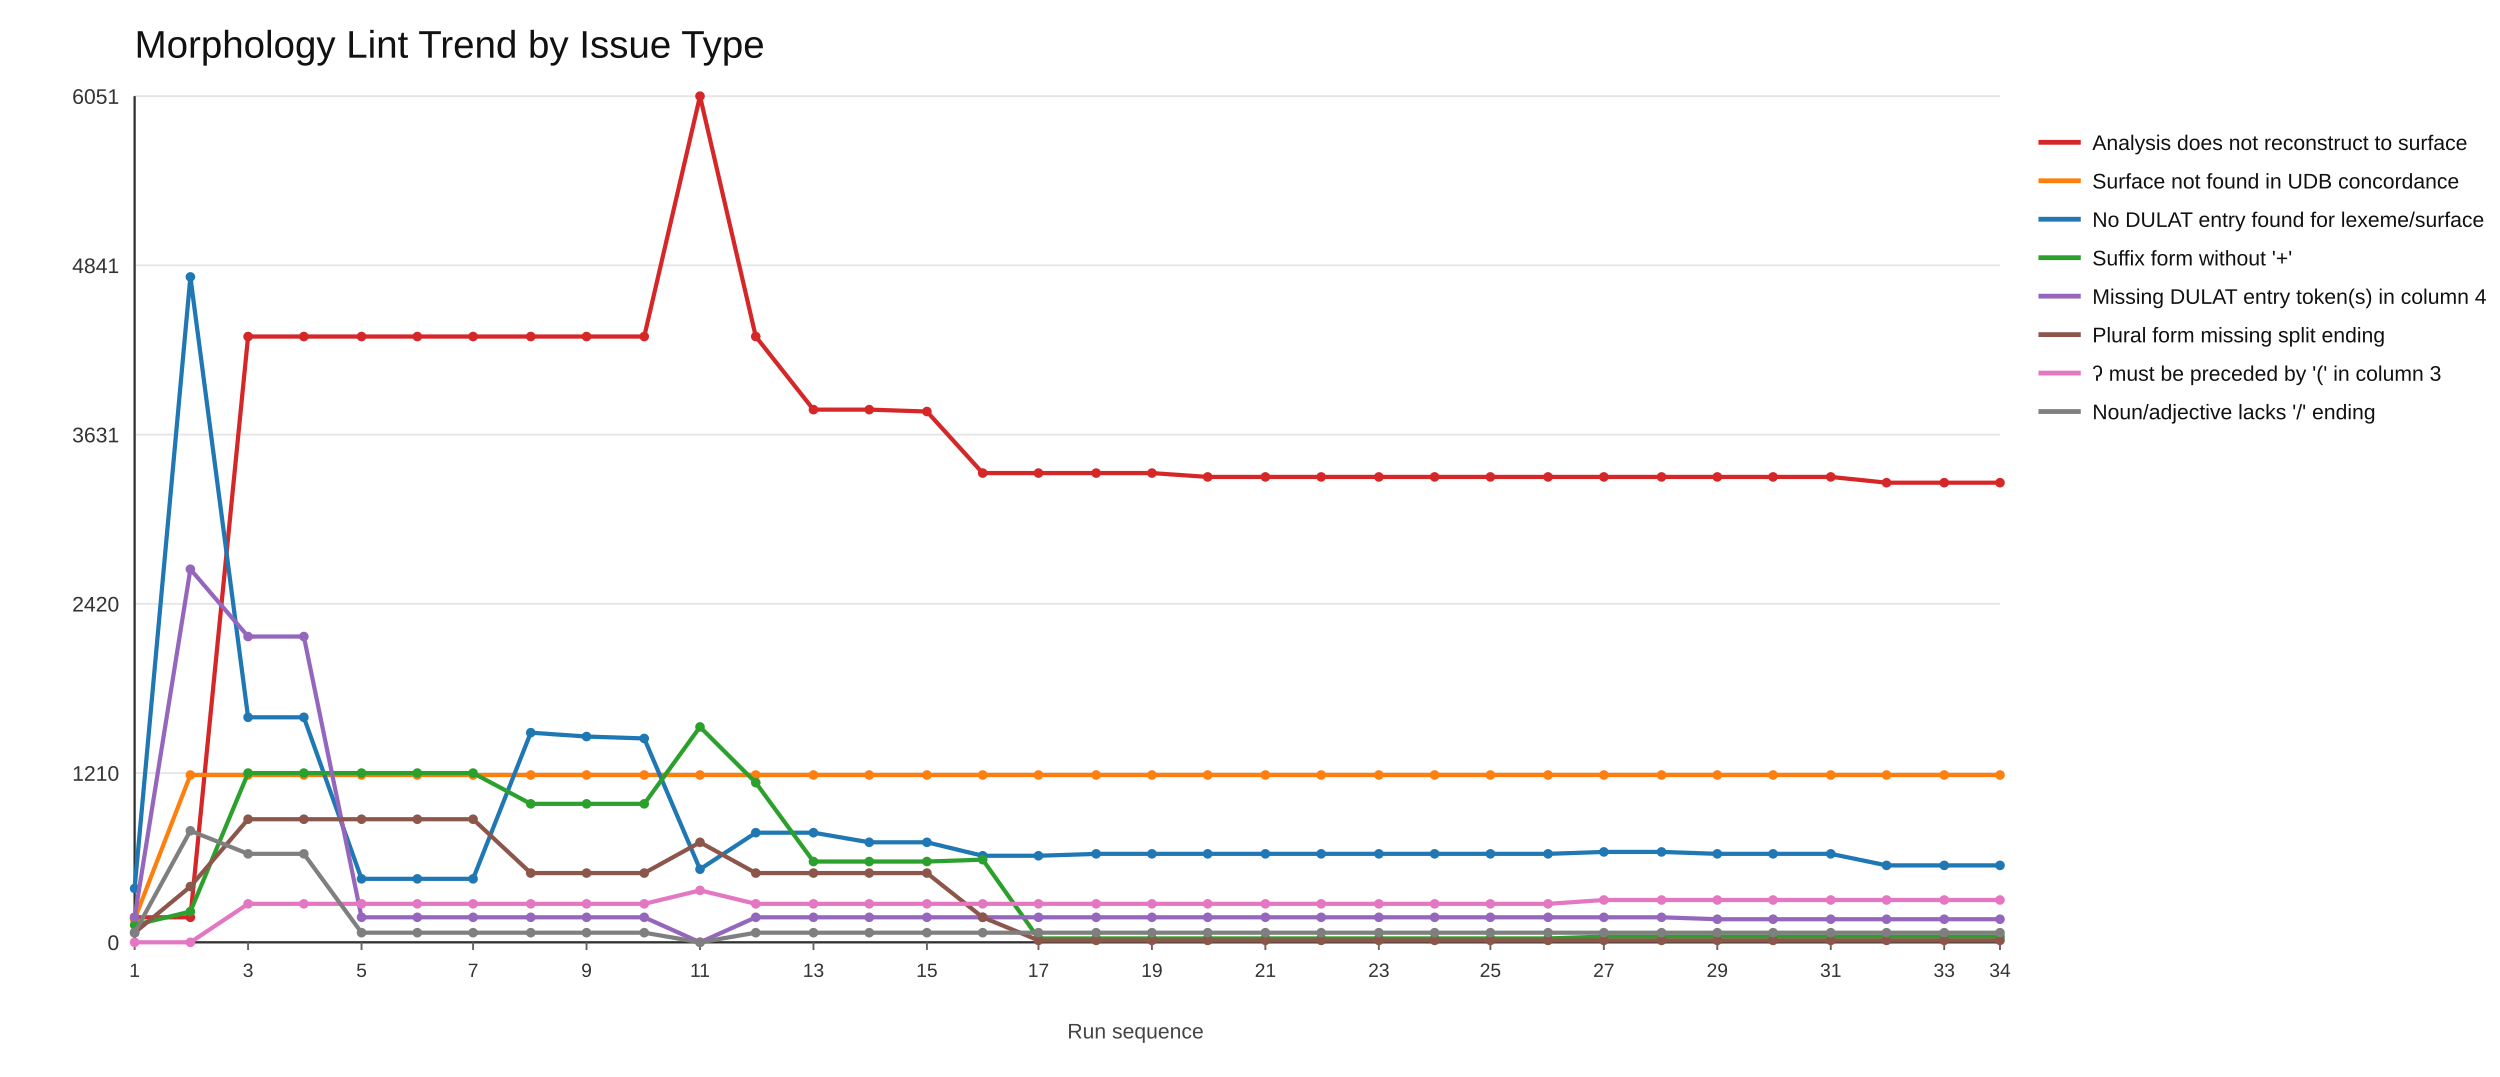
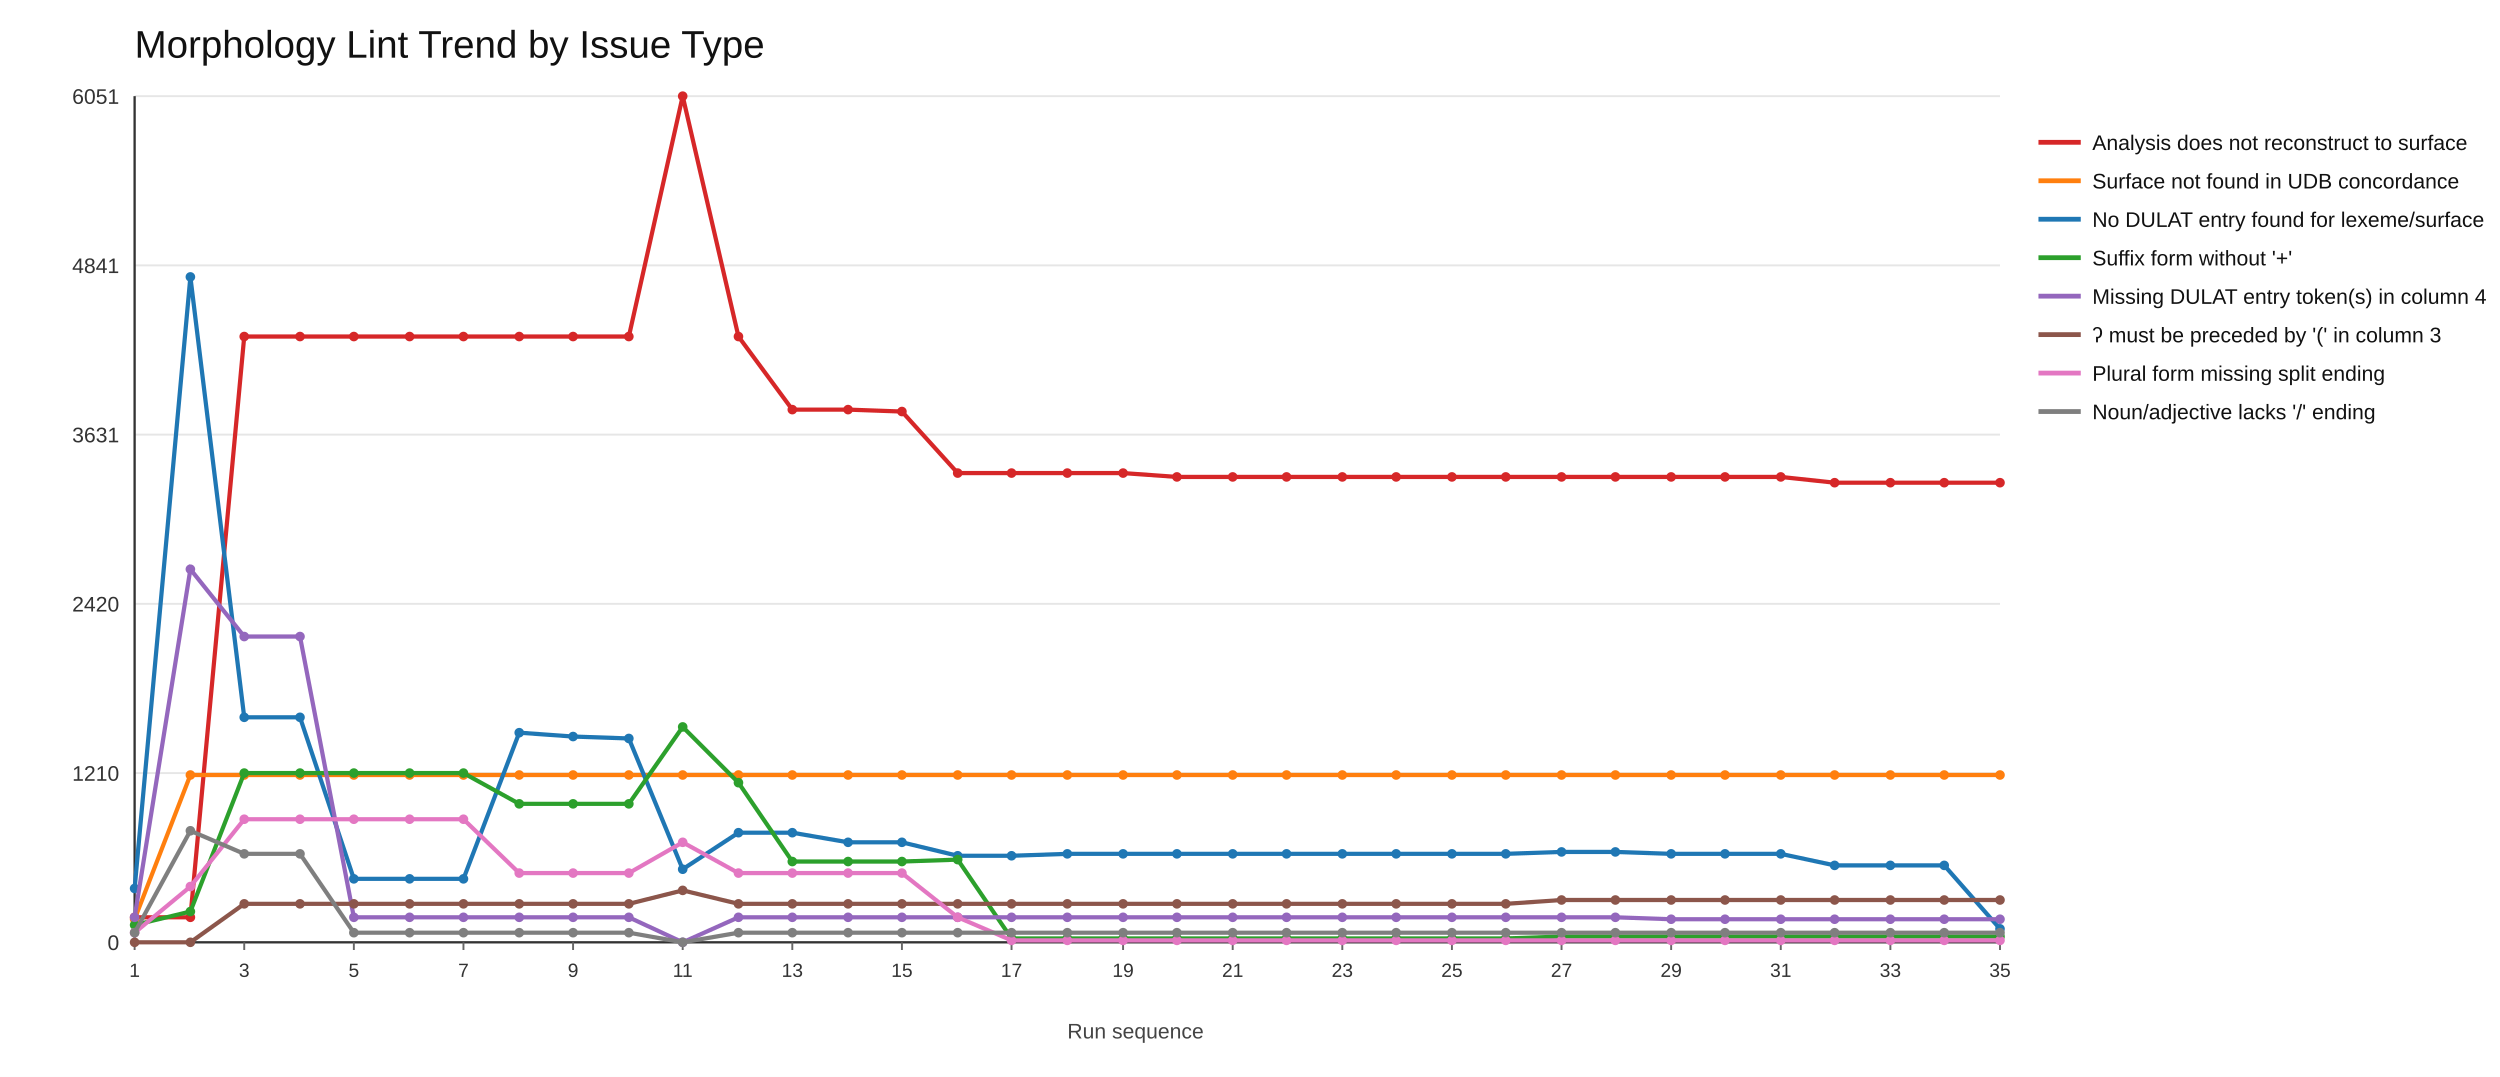
<svg xmlns="http://www.w3.org/2000/svg" width="1300" height="560">
  <rect x="0" y="0" width="1300" height="560" fill="#ffffff" />
  <text x="70" y="30" font-size="20" font-family="Arial" fill="#111">Morphology Lint Trend by Issue Type</text>
  <line x1="70" y1="490" x2="1040" y2="490" stroke="#e6e6e6" stroke-width="1" />
  <text x="62" y="494" font-size="11" font-family="Arial" fill="#333" text-anchor="end">0</text>
  <line x1="70" y1="402" x2="1040" y2="402" stroke="#e6e6e6" stroke-width="1" />
  <text x="62" y="406" font-size="11" font-family="Arial" fill="#333" text-anchor="end">1210</text>
  <line x1="70" y1="314" x2="1040" y2="314" stroke="#e6e6e6" stroke-width="1" />
  <text x="62" y="318" font-size="11" font-family="Arial" fill="#333" text-anchor="end">2420</text>
  <line x1="70" y1="226" x2="1040" y2="226" stroke="#e6e6e6" stroke-width="1" />
  <text x="62" y="230" font-size="11" font-family="Arial" fill="#333" text-anchor="end">3631</text>
  <line x1="70" y1="138" x2="1040" y2="138" stroke="#e6e6e6" stroke-width="1" />
  <text x="62" y="142" font-size="11" font-family="Arial" fill="#333" text-anchor="end">4841</text>
  <line x1="70" y1="50" x2="1040" y2="50" stroke="#e6e6e6" stroke-width="1" />
  <text x="62" y="54" font-size="11" font-family="Arial" fill="#333" text-anchor="end">6051</text>
  <line x1="70" y1="490" x2="1040" y2="490" stroke="#333" stroke-width="1.2" />
  <line x1="70" y1="50" x2="70" y2="490" stroke="#333" stroke-width="1.2" />
  <line x1="70" y1="490" x2="70" y2="494" stroke="#666" stroke-width="1" />
  <text x="70" y="508" font-size="10" font-family="Arial" fill="#333" text-anchor="middle">1</text>
-   <line x1="129" y1="490" x2="129" y2="494" stroke="#666" stroke-width="1" />
-   <text x="129" y="508" font-size="10" font-family="Arial" fill="#333" text-anchor="middle">3</text>
-   <line x1="188" y1="490" x2="188" y2="494" stroke="#666" stroke-width="1" />
-   <text x="188" y="508" font-size="10" font-family="Arial" fill="#333" text-anchor="middle">5</text>
-   <line x1="246" y1="490" x2="246" y2="494" stroke="#666" stroke-width="1" />
-   <text x="246" y="508" font-size="10" font-family="Arial" fill="#333" text-anchor="middle">7</text>
-   <line x1="305" y1="490" x2="305" y2="494" stroke="#666" stroke-width="1" />
-   <text x="305" y="508" font-size="10" font-family="Arial" fill="#333" text-anchor="middle">9</text>
-   <line x1="364" y1="490" x2="364" y2="494" stroke="#666" stroke-width="1" />
-   <text x="364" y="508" font-size="10" font-family="Arial" fill="#333" text-anchor="middle">11</text>
-   <line x1="423" y1="490" x2="423" y2="494" stroke="#666" stroke-width="1" />
-   <text x="423" y="508" font-size="10" font-family="Arial" fill="#333" text-anchor="middle">13</text>
-   <line x1="482" y1="490" x2="482" y2="494" stroke="#666" stroke-width="1" />
-   <text x="482" y="508" font-size="10" font-family="Arial" fill="#333" text-anchor="middle">15</text>
-   <line x1="540" y1="490" x2="540" y2="494" stroke="#666" stroke-width="1" />
-   <text x="540" y="508" font-size="10" font-family="Arial" fill="#333" text-anchor="middle">17</text>
-   <line x1="599" y1="490" x2="599" y2="494" stroke="#666" stroke-width="1" />
-   <text x="599" y="508" font-size="10" font-family="Arial" fill="#333" text-anchor="middle">19</text>
-   <line x1="658" y1="490" x2="658" y2="494" stroke="#666" stroke-width="1" />
-   <text x="658" y="508" font-size="10" font-family="Arial" fill="#333" text-anchor="middle">21</text>
-   <line x1="717" y1="490" x2="717" y2="494" stroke="#666" stroke-width="1" />
-   <text x="717" y="508" font-size="10" font-family="Arial" fill="#333" text-anchor="middle">23</text>
-   <line x1="775" y1="490" x2="775" y2="494" stroke="#666" stroke-width="1" />
-   <text x="775" y="508" font-size="10" font-family="Arial" fill="#333" text-anchor="middle">25</text>
-   <line x1="834" y1="490" x2="834" y2="494" stroke="#666" stroke-width="1" />
-   <text x="834" y="508" font-size="10" font-family="Arial" fill="#333" text-anchor="middle">27</text>
-   <line x1="893" y1="490" x2="893" y2="494" stroke="#666" stroke-width="1" />
-   <text x="893" y="508" font-size="10" font-family="Arial" fill="#333" text-anchor="middle">29</text>
-   <line x1="952" y1="490" x2="952" y2="494" stroke="#666" stroke-width="1" />
-   <text x="952" y="508" font-size="10" font-family="Arial" fill="#333" text-anchor="middle">31</text>
-   <line x1="1011" y1="490" x2="1011" y2="494" stroke="#666" stroke-width="1" />
-   <text x="1011" y="508" font-size="10" font-family="Arial" fill="#333" text-anchor="middle">33</text>
+   <line x1="127" y1="490" x2="127" y2="494" stroke="#666" stroke-width="1" />
+   <text x="127" y="508" font-size="10" font-family="Arial" fill="#333" text-anchor="middle">3</text>
+   <line x1="184" y1="490" x2="184" y2="494" stroke="#666" stroke-width="1" />
+   <text x="184" y="508" font-size="10" font-family="Arial" fill="#333" text-anchor="middle">5</text>
+   <line x1="241" y1="490" x2="241" y2="494" stroke="#666" stroke-width="1" />
+   <text x="241" y="508" font-size="10" font-family="Arial" fill="#333" text-anchor="middle">7</text>
+   <line x1="298" y1="490" x2="298" y2="494" stroke="#666" stroke-width="1" />
+   <text x="298" y="508" font-size="10" font-family="Arial" fill="#333" text-anchor="middle">9</text>
+   <line x1="355" y1="490" x2="355" y2="494" stroke="#666" stroke-width="1" />
+   <text x="355" y="508" font-size="10" font-family="Arial" fill="#333" text-anchor="middle">11</text>
+   <line x1="412" y1="490" x2="412" y2="494" stroke="#666" stroke-width="1" />
+   <text x="412" y="508" font-size="10" font-family="Arial" fill="#333" text-anchor="middle">13</text>
+   <line x1="469" y1="490" x2="469" y2="494" stroke="#666" stroke-width="1" />
+   <text x="469" y="508" font-size="10" font-family="Arial" fill="#333" text-anchor="middle">15</text>
+   <line x1="526" y1="490" x2="526" y2="494" stroke="#666" stroke-width="1" />
+   <text x="526" y="508" font-size="10" font-family="Arial" fill="#333" text-anchor="middle">17</text>
+   <line x1="584" y1="490" x2="584" y2="494" stroke="#666" stroke-width="1" />
+   <text x="584" y="508" font-size="10" font-family="Arial" fill="#333" text-anchor="middle">19</text>
+   <line x1="641" y1="490" x2="641" y2="494" stroke="#666" stroke-width="1" />
+   <text x="641" y="508" font-size="10" font-family="Arial" fill="#333" text-anchor="middle">21</text>
+   <line x1="698" y1="490" x2="698" y2="494" stroke="#666" stroke-width="1" />
+   <text x="698" y="508" font-size="10" font-family="Arial" fill="#333" text-anchor="middle">23</text>
+   <line x1="755" y1="490" x2="755" y2="494" stroke="#666" stroke-width="1" />
+   <text x="755" y="508" font-size="10" font-family="Arial" fill="#333" text-anchor="middle">25</text>
+   <line x1="812" y1="490" x2="812" y2="494" stroke="#666" stroke-width="1" />
+   <text x="812" y="508" font-size="10" font-family="Arial" fill="#333" text-anchor="middle">27</text>
+   <line x1="869" y1="490" x2="869" y2="494" stroke="#666" stroke-width="1" />
+   <text x="869" y="508" font-size="10" font-family="Arial" fill="#333" text-anchor="middle">29</text>
+   <line x1="926" y1="490" x2="926" y2="494" stroke="#666" stroke-width="1" />
+   <text x="926" y="508" font-size="10" font-family="Arial" fill="#333" text-anchor="middle">31</text>
+   <line x1="983" y1="490" x2="983" y2="494" stroke="#666" stroke-width="1" />
+   <text x="983" y="508" font-size="10" font-family="Arial" fill="#333" text-anchor="middle">33</text>
  <line x1="1040" y1="490" x2="1040" y2="494" stroke="#666" stroke-width="1" />
-   <text x="1040" y="508" font-size="10" font-family="Arial" fill="#333" text-anchor="middle">34</text>
-   <polyline fill="none" stroke="#d62728" stroke-width="2.2" points="70,477 99,477 129,175 158,175 188,175 217,175 246,175 276,175 305,175 335,175 364,50 393,175 423,213 452,213 482,214 511,246 540,246 570,246 599,246 628,248 658,248 687,248 717,248 746,248 775,248 805,248 834,248 864,248 893,248 922,248 952,248 981,251 1011,251 1040,251" />
+   <text x="1040" y="508" font-size="10" font-family="Arial" fill="#333" text-anchor="middle">35</text>
+   <polyline fill="none" stroke="#d62728" stroke-width="2.2" points="70,477 99,477 127,175 156,175 184,175 213,175 241,175 270,175 298,175 327,175 355,50 384,175 412,213 441,213 469,214 498,246 526,246 555,246 584,246 612,248 641,248 669,248 698,248 726,248 755,248 783,248 812,248 840,248 869,248 897,248 926,248 954,251 983,251 1011,251 1040,251" />
  <circle cx="70" cy="477" r="2.5" fill="#d62728" />
  <circle cx="99" cy="477" r="2.5" fill="#d62728" />
-   <circle cx="129" cy="175" r="2.5" fill="#d62728" />
-   <circle cx="158" cy="175" r="2.5" fill="#d62728" />
-   <circle cx="188" cy="175" r="2.5" fill="#d62728" />
-   <circle cx="217" cy="175" r="2.5" fill="#d62728" />
-   <circle cx="246" cy="175" r="2.5" fill="#d62728" />
-   <circle cx="276" cy="175" r="2.5" fill="#d62728" />
-   <circle cx="305" cy="175" r="2.5" fill="#d62728" />
-   <circle cx="335" cy="175" r="2.5" fill="#d62728" />
-   <circle cx="364" cy="50" r="2.5" fill="#d62728" />
-   <circle cx="393" cy="175" r="2.5" fill="#d62728" />
-   <circle cx="423" cy="213" r="2.5" fill="#d62728" />
-   <circle cx="452" cy="213" r="2.5" fill="#d62728" />
-   <circle cx="482" cy="214" r="2.5" fill="#d62728" />
-   <circle cx="511" cy="246" r="2.5" fill="#d62728" />
-   <circle cx="540" cy="246" r="2.5" fill="#d62728" />
-   <circle cx="570" cy="246" r="2.5" fill="#d62728" />
-   <circle cx="599" cy="246" r="2.5" fill="#d62728" />
-   <circle cx="628" cy="248" r="2.5" fill="#d62728" />
-   <circle cx="658" cy="248" r="2.5" fill="#d62728" />
-   <circle cx="687" cy="248" r="2.5" fill="#d62728" />
-   <circle cx="717" cy="248" r="2.5" fill="#d62728" />
-   <circle cx="746" cy="248" r="2.5" fill="#d62728" />
-   <circle cx="775" cy="248" r="2.5" fill="#d62728" />
-   <circle cx="805" cy="248" r="2.5" fill="#d62728" />
-   <circle cx="834" cy="248" r="2.5" fill="#d62728" />
-   <circle cx="864" cy="248" r="2.5" fill="#d62728" />
-   <circle cx="893" cy="248" r="2.5" fill="#d62728" />
-   <circle cx="922" cy="248" r="2.5" fill="#d62728" />
-   <circle cx="952" cy="248" r="2.5" fill="#d62728" />
-   <circle cx="981" cy="251" r="2.5" fill="#d62728" />
+   <circle cx="127" cy="175" r="2.5" fill="#d62728" />
+   <circle cx="156" cy="175" r="2.5" fill="#d62728" />
+   <circle cx="184" cy="175" r="2.5" fill="#d62728" />
+   <circle cx="213" cy="175" r="2.5" fill="#d62728" />
+   <circle cx="241" cy="175" r="2.5" fill="#d62728" />
+   <circle cx="270" cy="175" r="2.5" fill="#d62728" />
+   <circle cx="298" cy="175" r="2.5" fill="#d62728" />
+   <circle cx="327" cy="175" r="2.5" fill="#d62728" />
+   <circle cx="355" cy="50" r="2.5" fill="#d62728" />
+   <circle cx="384" cy="175" r="2.5" fill="#d62728" />
+   <circle cx="412" cy="213" r="2.5" fill="#d62728" />
+   <circle cx="441" cy="213" r="2.5" fill="#d62728" />
+   <circle cx="469" cy="214" r="2.5" fill="#d62728" />
+   <circle cx="498" cy="246" r="2.5" fill="#d62728" />
+   <circle cx="526" cy="246" r="2.5" fill="#d62728" />
+   <circle cx="555" cy="246" r="2.5" fill="#d62728" />
+   <circle cx="584" cy="246" r="2.5" fill="#d62728" />
+   <circle cx="612" cy="248" r="2.5" fill="#d62728" />
+   <circle cx="641" cy="248" r="2.5" fill="#d62728" />
+   <circle cx="669" cy="248" r="2.5" fill="#d62728" />
+   <circle cx="698" cy="248" r="2.5" fill="#d62728" />
+   <circle cx="726" cy="248" r="2.5" fill="#d62728" />
+   <circle cx="755" cy="248" r="2.5" fill="#d62728" />
+   <circle cx="783" cy="248" r="2.5" fill="#d62728" />
+   <circle cx="812" cy="248" r="2.5" fill="#d62728" />
+   <circle cx="840" cy="248" r="2.5" fill="#d62728" />
+   <circle cx="869" cy="248" r="2.5" fill="#d62728" />
+   <circle cx="897" cy="248" r="2.5" fill="#d62728" />
+   <circle cx="926" cy="248" r="2.5" fill="#d62728" />
+   <circle cx="954" cy="251" r="2.5" fill="#d62728" />
+   <circle cx="983" cy="251" r="2.5" fill="#d62728" />
  <circle cx="1011" cy="251" r="2.5" fill="#d62728" />
  <circle cx="1040" cy="251" r="2.5" fill="#d62728" />
  <line x1="1060" y1="74" x2="1082" y2="74" stroke="#d62728" stroke-width="2.5" />
  <text x="1088" y="78" font-size="11" font-family="Arial" fill="#111">Analysis does not reconstruct to surface</text>
-   <polyline fill="none" stroke="#ff7f0e" stroke-width="2.2" points="70,478 99,403 129,403 158,403 188,403 217,403 246,403 276,403 305,403 335,403 364,403 393,403 423,403 452,403 482,403 511,403 540,403 570,403 599,403 628,403 658,403 687,403 717,403 746,403 775,403 805,403 834,403 864,403 893,403 922,403 952,403 981,403 1011,403 1040,403" />
+   <polyline fill="none" stroke="#ff7f0e" stroke-width="2.2" points="70,478 99,403 127,403 156,403 184,403 213,403 241,403 270,403 298,403 327,403 355,403 384,403 412,403 441,403 469,403 498,403 526,403 555,403 584,403 612,403 641,403 669,403 698,403 726,403 755,403 783,403 812,403 840,403 869,403 897,403 926,403 954,403 983,403 1011,403 1040,403" />
  <circle cx="70" cy="478" r="2.5" fill="#ff7f0e" />
  <circle cx="99" cy="403" r="2.5" fill="#ff7f0e" />
-   <circle cx="129" cy="403" r="2.5" fill="#ff7f0e" />
-   <circle cx="158" cy="403" r="2.5" fill="#ff7f0e" />
-   <circle cx="188" cy="403" r="2.5" fill="#ff7f0e" />
-   <circle cx="217" cy="403" r="2.5" fill="#ff7f0e" />
-   <circle cx="246" cy="403" r="2.5" fill="#ff7f0e" />
-   <circle cx="276" cy="403" r="2.5" fill="#ff7f0e" />
-   <circle cx="305" cy="403" r="2.5" fill="#ff7f0e" />
-   <circle cx="335" cy="403" r="2.5" fill="#ff7f0e" />
-   <circle cx="364" cy="403" r="2.5" fill="#ff7f0e" />
-   <circle cx="393" cy="403" r="2.5" fill="#ff7f0e" />
-   <circle cx="423" cy="403" r="2.5" fill="#ff7f0e" />
-   <circle cx="452" cy="403" r="2.5" fill="#ff7f0e" />
-   <circle cx="482" cy="403" r="2.5" fill="#ff7f0e" />
-   <circle cx="511" cy="403" r="2.5" fill="#ff7f0e" />
-   <circle cx="540" cy="403" r="2.5" fill="#ff7f0e" />
-   <circle cx="570" cy="403" r="2.5" fill="#ff7f0e" />
-   <circle cx="599" cy="403" r="2.5" fill="#ff7f0e" />
-   <circle cx="628" cy="403" r="2.5" fill="#ff7f0e" />
-   <circle cx="658" cy="403" r="2.5" fill="#ff7f0e" />
-   <circle cx="687" cy="403" r="2.5" fill="#ff7f0e" />
-   <circle cx="717" cy="403" r="2.5" fill="#ff7f0e" />
-   <circle cx="746" cy="403" r="2.5" fill="#ff7f0e" />
-   <circle cx="775" cy="403" r="2.5" fill="#ff7f0e" />
-   <circle cx="805" cy="403" r="2.5" fill="#ff7f0e" />
-   <circle cx="834" cy="403" r="2.5" fill="#ff7f0e" />
-   <circle cx="864" cy="403" r="2.5" fill="#ff7f0e" />
-   <circle cx="893" cy="403" r="2.5" fill="#ff7f0e" />
-   <circle cx="922" cy="403" r="2.5" fill="#ff7f0e" />
-   <circle cx="952" cy="403" r="2.5" fill="#ff7f0e" />
-   <circle cx="981" cy="403" r="2.5" fill="#ff7f0e" />
+   <circle cx="127" cy="403" r="2.5" fill="#ff7f0e" />
+   <circle cx="156" cy="403" r="2.5" fill="#ff7f0e" />
+   <circle cx="184" cy="403" r="2.5" fill="#ff7f0e" />
+   <circle cx="213" cy="403" r="2.5" fill="#ff7f0e" />
+   <circle cx="241" cy="403" r="2.5" fill="#ff7f0e" />
+   <circle cx="270" cy="403" r="2.5" fill="#ff7f0e" />
+   <circle cx="298" cy="403" r="2.5" fill="#ff7f0e" />
+   <circle cx="327" cy="403" r="2.5" fill="#ff7f0e" />
+   <circle cx="355" cy="403" r="2.5" fill="#ff7f0e" />
+   <circle cx="384" cy="403" r="2.5" fill="#ff7f0e" />
+   <circle cx="412" cy="403" r="2.5" fill="#ff7f0e" />
+   <circle cx="441" cy="403" r="2.5" fill="#ff7f0e" />
+   <circle cx="469" cy="403" r="2.5" fill="#ff7f0e" />
+   <circle cx="498" cy="403" r="2.5" fill="#ff7f0e" />
+   <circle cx="526" cy="403" r="2.5" fill="#ff7f0e" />
+   <circle cx="555" cy="403" r="2.5" fill="#ff7f0e" />
+   <circle cx="584" cy="403" r="2.5" fill="#ff7f0e" />
+   <circle cx="612" cy="403" r="2.5" fill="#ff7f0e" />
+   <circle cx="641" cy="403" r="2.5" fill="#ff7f0e" />
+   <circle cx="669" cy="403" r="2.5" fill="#ff7f0e" />
+   <circle cx="698" cy="403" r="2.5" fill="#ff7f0e" />
+   <circle cx="726" cy="403" r="2.5" fill="#ff7f0e" />
+   <circle cx="755" cy="403" r="2.5" fill="#ff7f0e" />
+   <circle cx="783" cy="403" r="2.5" fill="#ff7f0e" />
+   <circle cx="812" cy="403" r="2.5" fill="#ff7f0e" />
+   <circle cx="840" cy="403" r="2.5" fill="#ff7f0e" />
+   <circle cx="869" cy="403" r="2.5" fill="#ff7f0e" />
+   <circle cx="897" cy="403" r="2.5" fill="#ff7f0e" />
+   <circle cx="926" cy="403" r="2.5" fill="#ff7f0e" />
+   <circle cx="954" cy="403" r="2.5" fill="#ff7f0e" />
+   <circle cx="983" cy="403" r="2.5" fill="#ff7f0e" />
  <circle cx="1011" cy="403" r="2.5" fill="#ff7f0e" />
  <circle cx="1040" cy="403" r="2.5" fill="#ff7f0e" />
  <line x1="1060" y1="94" x2="1082" y2="94" stroke="#ff7f0e" stroke-width="2.5" />
  <text x="1088" y="98" font-size="11" font-family="Arial" fill="#111">Surface not found in UDB concordance</text>
-   <polyline fill="none" stroke="#1f77b4" stroke-width="2.2" points="70,462 99,144 129,373 158,373 188,457 217,457 246,457 276,381 305,383 335,384 364,452 393,433 423,433 452,438 482,438 511,445 540,445 570,444 599,444 628,444 658,444 687,444 717,444 746,444 775,444 805,444 834,443 864,443 893,444 922,444 952,444 981,450 1011,450 1040,450" />
+   <polyline fill="none" stroke="#1f77b4" stroke-width="2.2" points="70,462 99,144 127,373 156,373 184,457 213,457 241,457 270,381 298,383 327,384 355,452 384,433 412,433 441,438 469,438 498,445 526,445 555,444 584,444 612,444 641,444 669,444 698,444 726,444 755,444 783,444 812,443 840,443 869,444 897,444 926,444 954,450 983,450 1011,450 1040,483" />
  <circle cx="70" cy="462" r="2.5" fill="#1f77b4" />
  <circle cx="99" cy="144" r="2.5" fill="#1f77b4" />
-   <circle cx="129" cy="373" r="2.5" fill="#1f77b4" />
-   <circle cx="158" cy="373" r="2.5" fill="#1f77b4" />
-   <circle cx="188" cy="457" r="2.5" fill="#1f77b4" />
-   <circle cx="217" cy="457" r="2.5" fill="#1f77b4" />
-   <circle cx="246" cy="457" r="2.5" fill="#1f77b4" />
-   <circle cx="276" cy="381" r="2.5" fill="#1f77b4" />
-   <circle cx="305" cy="383" r="2.5" fill="#1f77b4" />
-   <circle cx="335" cy="384" r="2.5" fill="#1f77b4" />
-   <circle cx="364" cy="452" r="2.5" fill="#1f77b4" />
-   <circle cx="393" cy="433" r="2.5" fill="#1f77b4" />
-   <circle cx="423" cy="433" r="2.5" fill="#1f77b4" />
-   <circle cx="452" cy="438" r="2.5" fill="#1f77b4" />
-   <circle cx="482" cy="438" r="2.5" fill="#1f77b4" />
-   <circle cx="511" cy="445" r="2.5" fill="#1f77b4" />
-   <circle cx="540" cy="445" r="2.5" fill="#1f77b4" />
-   <circle cx="570" cy="444" r="2.5" fill="#1f77b4" />
-   <circle cx="599" cy="444" r="2.5" fill="#1f77b4" />
-   <circle cx="628" cy="444" r="2.5" fill="#1f77b4" />
-   <circle cx="658" cy="444" r="2.5" fill="#1f77b4" />
-   <circle cx="687" cy="444" r="2.5" fill="#1f77b4" />
-   <circle cx="717" cy="444" r="2.5" fill="#1f77b4" />
-   <circle cx="746" cy="444" r="2.5" fill="#1f77b4" />
-   <circle cx="775" cy="444" r="2.5" fill="#1f77b4" />
-   <circle cx="805" cy="444" r="2.5" fill="#1f77b4" />
-   <circle cx="834" cy="443" r="2.5" fill="#1f77b4" />
-   <circle cx="864" cy="443" r="2.5" fill="#1f77b4" />
-   <circle cx="893" cy="444" r="2.5" fill="#1f77b4" />
-   <circle cx="922" cy="444" r="2.5" fill="#1f77b4" />
-   <circle cx="952" cy="444" r="2.5" fill="#1f77b4" />
-   <circle cx="981" cy="450" r="2.5" fill="#1f77b4" />
+   <circle cx="127" cy="373" r="2.5" fill="#1f77b4" />
+   <circle cx="156" cy="373" r="2.5" fill="#1f77b4" />
+   <circle cx="184" cy="457" r="2.5" fill="#1f77b4" />
+   <circle cx="213" cy="457" r="2.5" fill="#1f77b4" />
+   <circle cx="241" cy="457" r="2.5" fill="#1f77b4" />
+   <circle cx="270" cy="381" r="2.5" fill="#1f77b4" />
+   <circle cx="298" cy="383" r="2.5" fill="#1f77b4" />
+   <circle cx="327" cy="384" r="2.5" fill="#1f77b4" />
+   <circle cx="355" cy="452" r="2.5" fill="#1f77b4" />
+   <circle cx="384" cy="433" r="2.5" fill="#1f77b4" />
+   <circle cx="412" cy="433" r="2.5" fill="#1f77b4" />
+   <circle cx="441" cy="438" r="2.5" fill="#1f77b4" />
+   <circle cx="469" cy="438" r="2.5" fill="#1f77b4" />
+   <circle cx="498" cy="445" r="2.5" fill="#1f77b4" />
+   <circle cx="526" cy="445" r="2.5" fill="#1f77b4" />
+   <circle cx="555" cy="444" r="2.5" fill="#1f77b4" />
+   <circle cx="584" cy="444" r="2.5" fill="#1f77b4" />
+   <circle cx="612" cy="444" r="2.5" fill="#1f77b4" />
+   <circle cx="641" cy="444" r="2.5" fill="#1f77b4" />
+   <circle cx="669" cy="444" r="2.5" fill="#1f77b4" />
+   <circle cx="698" cy="444" r="2.5" fill="#1f77b4" />
+   <circle cx="726" cy="444" r="2.5" fill="#1f77b4" />
+   <circle cx="755" cy="444" r="2.5" fill="#1f77b4" />
+   <circle cx="783" cy="444" r="2.5" fill="#1f77b4" />
+   <circle cx="812" cy="443" r="2.5" fill="#1f77b4" />
+   <circle cx="840" cy="443" r="2.5" fill="#1f77b4" />
+   <circle cx="869" cy="444" r="2.5" fill="#1f77b4" />
+   <circle cx="897" cy="444" r="2.5" fill="#1f77b4" />
+   <circle cx="926" cy="444" r="2.5" fill="#1f77b4" />
+   <circle cx="954" cy="450" r="2.5" fill="#1f77b4" />
+   <circle cx="983" cy="450" r="2.5" fill="#1f77b4" />
  <circle cx="1011" cy="450" r="2.5" fill="#1f77b4" />
-   <circle cx="1040" cy="450" r="2.5" fill="#1f77b4" />
+   <circle cx="1040" cy="483" r="2.5" fill="#1f77b4" />
  <line x1="1060" y1="114" x2="1082" y2="114" stroke="#1f77b4" stroke-width="2.5" />
  <text x="1088" y="118" font-size="11" font-family="Arial" fill="#111">No DULAT entry found for lexeme/surface</text>
-   <polyline fill="none" stroke="#2ca02c" stroke-width="2.2" points="70,481 99,474 129,402 158,402 188,402 217,402 246,402 276,418 305,418 335,418 364,378 393,407 423,448 452,448 482,448 511,447 540,488 570,488 599,488 628,488 658,488 687,488 717,488 746,488 775,488 805,488 834,487 864,487 893,487 922,487 952,487 981,487 1011,487 1040,487" />
+   <polyline fill="none" stroke="#2ca02c" stroke-width="2.2" points="70,481 99,474 127,402 156,402 184,402 213,402 241,402 270,418 298,418 327,418 355,378 384,407 412,448 441,448 469,448 498,447 526,488 555,488 584,488 612,488 641,488 669,488 698,488 726,488 755,488 783,488 812,487 840,487 869,487 897,487 926,487 954,487 983,487 1011,487 1040,487" />
  <circle cx="70" cy="481" r="2.5" fill="#2ca02c" />
  <circle cx="99" cy="474" r="2.5" fill="#2ca02c" />
-   <circle cx="129" cy="402" r="2.5" fill="#2ca02c" />
-   <circle cx="158" cy="402" r="2.5" fill="#2ca02c" />
-   <circle cx="188" cy="402" r="2.5" fill="#2ca02c" />
-   <circle cx="217" cy="402" r="2.5" fill="#2ca02c" />
-   <circle cx="246" cy="402" r="2.5" fill="#2ca02c" />
-   <circle cx="276" cy="418" r="2.5" fill="#2ca02c" />
-   <circle cx="305" cy="418" r="2.5" fill="#2ca02c" />
-   <circle cx="335" cy="418" r="2.5" fill="#2ca02c" />
-   <circle cx="364" cy="378" r="2.5" fill="#2ca02c" />
-   <circle cx="393" cy="407" r="2.5" fill="#2ca02c" />
-   <circle cx="423" cy="448" r="2.5" fill="#2ca02c" />
-   <circle cx="452" cy="448" r="2.5" fill="#2ca02c" />
-   <circle cx="482" cy="448" r="2.5" fill="#2ca02c" />
-   <circle cx="511" cy="447" r="2.5" fill="#2ca02c" />
-   <circle cx="540" cy="488" r="2.5" fill="#2ca02c" />
-   <circle cx="570" cy="488" r="2.5" fill="#2ca02c" />
-   <circle cx="599" cy="488" r="2.5" fill="#2ca02c" />
-   <circle cx="628" cy="488" r="2.5" fill="#2ca02c" />
-   <circle cx="658" cy="488" r="2.5" fill="#2ca02c" />
-   <circle cx="687" cy="488" r="2.5" fill="#2ca02c" />
-   <circle cx="717" cy="488" r="2.5" fill="#2ca02c" />
-   <circle cx="746" cy="488" r="2.5" fill="#2ca02c" />
-   <circle cx="775" cy="488" r="2.5" fill="#2ca02c" />
-   <circle cx="805" cy="488" r="2.5" fill="#2ca02c" />
-   <circle cx="834" cy="487" r="2.5" fill="#2ca02c" />
-   <circle cx="864" cy="487" r="2.5" fill="#2ca02c" />
-   <circle cx="893" cy="487" r="2.5" fill="#2ca02c" />
-   <circle cx="922" cy="487" r="2.5" fill="#2ca02c" />
-   <circle cx="952" cy="487" r="2.5" fill="#2ca02c" />
-   <circle cx="981" cy="487" r="2.5" fill="#2ca02c" />
+   <circle cx="127" cy="402" r="2.5" fill="#2ca02c" />
+   <circle cx="156" cy="402" r="2.5" fill="#2ca02c" />
+   <circle cx="184" cy="402" r="2.5" fill="#2ca02c" />
+   <circle cx="213" cy="402" r="2.5" fill="#2ca02c" />
+   <circle cx="241" cy="402" r="2.5" fill="#2ca02c" />
+   <circle cx="270" cy="418" r="2.5" fill="#2ca02c" />
+   <circle cx="298" cy="418" r="2.5" fill="#2ca02c" />
+   <circle cx="327" cy="418" r="2.5" fill="#2ca02c" />
+   <circle cx="355" cy="378" r="2.5" fill="#2ca02c" />
+   <circle cx="384" cy="407" r="2.5" fill="#2ca02c" />
+   <circle cx="412" cy="448" r="2.5" fill="#2ca02c" />
+   <circle cx="441" cy="448" r="2.5" fill="#2ca02c" />
+   <circle cx="469" cy="448" r="2.5" fill="#2ca02c" />
+   <circle cx="498" cy="447" r="2.5" fill="#2ca02c" />
+   <circle cx="526" cy="488" r="2.5" fill="#2ca02c" />
+   <circle cx="555" cy="488" r="2.5" fill="#2ca02c" />
+   <circle cx="584" cy="488" r="2.5" fill="#2ca02c" />
+   <circle cx="612" cy="488" r="2.5" fill="#2ca02c" />
+   <circle cx="641" cy="488" r="2.5" fill="#2ca02c" />
+   <circle cx="669" cy="488" r="2.5" fill="#2ca02c" />
+   <circle cx="698" cy="488" r="2.5" fill="#2ca02c" />
+   <circle cx="726" cy="488" r="2.5" fill="#2ca02c" />
+   <circle cx="755" cy="488" r="2.5" fill="#2ca02c" />
+   <circle cx="783" cy="488" r="2.5" fill="#2ca02c" />
+   <circle cx="812" cy="487" r="2.5" fill="#2ca02c" />
+   <circle cx="840" cy="487" r="2.5" fill="#2ca02c" />
+   <circle cx="869" cy="487" r="2.5" fill="#2ca02c" />
+   <circle cx="897" cy="487" r="2.5" fill="#2ca02c" />
+   <circle cx="926" cy="487" r="2.5" fill="#2ca02c" />
+   <circle cx="954" cy="487" r="2.5" fill="#2ca02c" />
+   <circle cx="983" cy="487" r="2.5" fill="#2ca02c" />
  <circle cx="1011" cy="487" r="2.5" fill="#2ca02c" />
  <circle cx="1040" cy="487" r="2.5" fill="#2ca02c" />
  <line x1="1060" y1="134" x2="1082" y2="134" stroke="#2ca02c" stroke-width="2.5" />
  <text x="1088" y="138" font-size="11" font-family="Arial" fill="#111">Suffix form without '+'</text>
-   <polyline fill="none" stroke="#9467bd" stroke-width="2.2" points="70,477 99,296 129,331 158,331 188,477 217,477 246,477 276,477 305,477 335,477 364,490 393,477 423,477 452,477 482,477 511,477 540,477 570,477 599,477 628,477 658,477 687,477 717,477 746,477 775,477 805,477 834,477 864,477 893,478 922,478 952,478 981,478 1011,478 1040,478" />
+   <polyline fill="none" stroke="#9467bd" stroke-width="2.2" points="70,477 99,296 127,331 156,331 184,477 213,477 241,477 270,477 298,477 327,477 355,490 384,477 412,477 441,477 469,477 498,477 526,477 555,477 584,477 612,477 641,477 669,477 698,477 726,477 755,477 783,477 812,477 840,477 869,478 897,478 926,478 954,478 983,478 1011,478 1040,478" />
  <circle cx="70" cy="477" r="2.5" fill="#9467bd" />
  <circle cx="99" cy="296" r="2.5" fill="#9467bd" />
-   <circle cx="129" cy="331" r="2.5" fill="#9467bd" />
-   <circle cx="158" cy="331" r="2.5" fill="#9467bd" />
-   <circle cx="188" cy="477" r="2.5" fill="#9467bd" />
-   <circle cx="217" cy="477" r="2.5" fill="#9467bd" />
-   <circle cx="246" cy="477" r="2.5" fill="#9467bd" />
-   <circle cx="276" cy="477" r="2.5" fill="#9467bd" />
-   <circle cx="305" cy="477" r="2.5" fill="#9467bd" />
-   <circle cx="335" cy="477" r="2.5" fill="#9467bd" />
-   <circle cx="364" cy="490" r="2.5" fill="#9467bd" />
-   <circle cx="393" cy="477" r="2.5" fill="#9467bd" />
-   <circle cx="423" cy="477" r="2.5" fill="#9467bd" />
-   <circle cx="452" cy="477" r="2.5" fill="#9467bd" />
-   <circle cx="482" cy="477" r="2.5" fill="#9467bd" />
-   <circle cx="511" cy="477" r="2.5" fill="#9467bd" />
-   <circle cx="540" cy="477" r="2.5" fill="#9467bd" />
-   <circle cx="570" cy="477" r="2.5" fill="#9467bd" />
-   <circle cx="599" cy="477" r="2.5" fill="#9467bd" />
-   <circle cx="628" cy="477" r="2.5" fill="#9467bd" />
-   <circle cx="658" cy="477" r="2.5" fill="#9467bd" />
-   <circle cx="687" cy="477" r="2.5" fill="#9467bd" />
-   <circle cx="717" cy="477" r="2.5" fill="#9467bd" />
-   <circle cx="746" cy="477" r="2.5" fill="#9467bd" />
-   <circle cx="775" cy="477" r="2.5" fill="#9467bd" />
-   <circle cx="805" cy="477" r="2.5" fill="#9467bd" />
-   <circle cx="834" cy="477" r="2.5" fill="#9467bd" />
-   <circle cx="864" cy="477" r="2.5" fill="#9467bd" />
-   <circle cx="893" cy="478" r="2.5" fill="#9467bd" />
-   <circle cx="922" cy="478" r="2.5" fill="#9467bd" />
-   <circle cx="952" cy="478" r="2.5" fill="#9467bd" />
-   <circle cx="981" cy="478" r="2.5" fill="#9467bd" />
+   <circle cx="127" cy="331" r="2.5" fill="#9467bd" />
+   <circle cx="156" cy="331" r="2.5" fill="#9467bd" />
+   <circle cx="184" cy="477" r="2.5" fill="#9467bd" />
+   <circle cx="213" cy="477" r="2.5" fill="#9467bd" />
+   <circle cx="241" cy="477" r="2.5" fill="#9467bd" />
+   <circle cx="270" cy="477" r="2.5" fill="#9467bd" />
+   <circle cx="298" cy="477" r="2.5" fill="#9467bd" />
+   <circle cx="327" cy="477" r="2.5" fill="#9467bd" />
+   <circle cx="355" cy="490" r="2.5" fill="#9467bd" />
+   <circle cx="384" cy="477" r="2.5" fill="#9467bd" />
+   <circle cx="412" cy="477" r="2.5" fill="#9467bd" />
+   <circle cx="441" cy="477" r="2.5" fill="#9467bd" />
+   <circle cx="469" cy="477" r="2.5" fill="#9467bd" />
+   <circle cx="498" cy="477" r="2.5" fill="#9467bd" />
+   <circle cx="526" cy="477" r="2.5" fill="#9467bd" />
+   <circle cx="555" cy="477" r="2.5" fill="#9467bd" />
+   <circle cx="584" cy="477" r="2.5" fill="#9467bd" />
+   <circle cx="612" cy="477" r="2.5" fill="#9467bd" />
+   <circle cx="641" cy="477" r="2.5" fill="#9467bd" />
+   <circle cx="669" cy="477" r="2.5" fill="#9467bd" />
+   <circle cx="698" cy="477" r="2.5" fill="#9467bd" />
+   <circle cx="726" cy="477" r="2.5" fill="#9467bd" />
+   <circle cx="755" cy="477" r="2.5" fill="#9467bd" />
+   <circle cx="783" cy="477" r="2.5" fill="#9467bd" />
+   <circle cx="812" cy="477" r="2.5" fill="#9467bd" />
+   <circle cx="840" cy="477" r="2.5" fill="#9467bd" />
+   <circle cx="869" cy="478" r="2.5" fill="#9467bd" />
+   <circle cx="897" cy="478" r="2.5" fill="#9467bd" />
+   <circle cx="926" cy="478" r="2.5" fill="#9467bd" />
+   <circle cx="954" cy="478" r="2.5" fill="#9467bd" />
+   <circle cx="983" cy="478" r="2.5" fill="#9467bd" />
  <circle cx="1011" cy="478" r="2.5" fill="#9467bd" />
  <circle cx="1040" cy="478" r="2.5" fill="#9467bd" />
  <line x1="1060" y1="154" x2="1082" y2="154" stroke="#9467bd" stroke-width="2.5" />
  <text x="1088" y="158" font-size="11" font-family="Arial" fill="#111">Missing DULAT entry token(s) in column 4</text>
-   <polyline fill="none" stroke="#8c564b" stroke-width="2.2" points="70,485 99,461 129,426 158,426 188,426 217,426 246,426 276,454 305,454 335,454 364,438 393,454 423,454 452,454 482,454 511,477 540,489 570,489 599,489 628,489 658,489 687,489 717,489 746,489 775,489 805,489 834,489 864,489 893,489 922,489 952,489 981,489 1011,489 1040,489" />
-   <circle cx="70" cy="485" r="2.5" fill="#8c564b" />
-   <circle cx="99" cy="461" r="2.5" fill="#8c564b" />
-   <circle cx="129" cy="426" r="2.5" fill="#8c564b" />
-   <circle cx="158" cy="426" r="2.5" fill="#8c564b" />
-   <circle cx="188" cy="426" r="2.5" fill="#8c564b" />
-   <circle cx="217" cy="426" r="2.5" fill="#8c564b" />
-   <circle cx="246" cy="426" r="2.5" fill="#8c564b" />
-   <circle cx="276" cy="454" r="2.5" fill="#8c564b" />
-   <circle cx="305" cy="454" r="2.5" fill="#8c564b" />
-   <circle cx="335" cy="454" r="2.5" fill="#8c564b" />
-   <circle cx="364" cy="438" r="2.5" fill="#8c564b" />
-   <circle cx="393" cy="454" r="2.5" fill="#8c564b" />
-   <circle cx="423" cy="454" r="2.5" fill="#8c564b" />
-   <circle cx="452" cy="454" r="2.5" fill="#8c564b" />
-   <circle cx="482" cy="454" r="2.5" fill="#8c564b" />
-   <circle cx="511" cy="477" r="2.5" fill="#8c564b" />
-   <circle cx="540" cy="489" r="2.5" fill="#8c564b" />
-   <circle cx="570" cy="489" r="2.5" fill="#8c564b" />
-   <circle cx="599" cy="489" r="2.5" fill="#8c564b" />
-   <circle cx="628" cy="489" r="2.5" fill="#8c564b" />
-   <circle cx="658" cy="489" r="2.5" fill="#8c564b" />
-   <circle cx="687" cy="489" r="2.5" fill="#8c564b" />
-   <circle cx="717" cy="489" r="2.5" fill="#8c564b" />
-   <circle cx="746" cy="489" r="2.5" fill="#8c564b" />
-   <circle cx="775" cy="489" r="2.5" fill="#8c564b" />
-   <circle cx="805" cy="489" r="2.5" fill="#8c564b" />
-   <circle cx="834" cy="489" r="2.5" fill="#8c564b" />
-   <circle cx="864" cy="489" r="2.5" fill="#8c564b" />
-   <circle cx="893" cy="489" r="2.5" fill="#8c564b" />
-   <circle cx="922" cy="489" r="2.5" fill="#8c564b" />
-   <circle cx="952" cy="489" r="2.5" fill="#8c564b" />
-   <circle cx="981" cy="489" r="2.5" fill="#8c564b" />
-   <circle cx="1011" cy="489" r="2.5" fill="#8c564b" />
-   <circle cx="1040" cy="489" r="2.5" fill="#8c564b" />
+   <polyline fill="none" stroke="#8c564b" stroke-width="2.2" points="70,490 99,490 127,470 156,470 184,470 213,470 241,470 270,470 298,470 327,470 355,463 384,470 412,470 441,470 469,470 498,470 526,470 555,470 584,470 612,470 641,470 669,470 698,470 726,470 755,470 783,470 812,468 840,468 869,468 897,468 926,468 954,468 983,468 1011,468 1040,468" />
+   <circle cx="70" cy="490" r="2.5" fill="#8c564b" />
+   <circle cx="99" cy="490" r="2.5" fill="#8c564b" />
+   <circle cx="127" cy="470" r="2.5" fill="#8c564b" />
+   <circle cx="156" cy="470" r="2.5" fill="#8c564b" />
+   <circle cx="184" cy="470" r="2.5" fill="#8c564b" />
+   <circle cx="213" cy="470" r="2.5" fill="#8c564b" />
+   <circle cx="241" cy="470" r="2.5" fill="#8c564b" />
+   <circle cx="270" cy="470" r="2.5" fill="#8c564b" />
+   <circle cx="298" cy="470" r="2.5" fill="#8c564b" />
+   <circle cx="327" cy="470" r="2.5" fill="#8c564b" />
+   <circle cx="355" cy="463" r="2.5" fill="#8c564b" />
+   <circle cx="384" cy="470" r="2.5" fill="#8c564b" />
+   <circle cx="412" cy="470" r="2.5" fill="#8c564b" />
+   <circle cx="441" cy="470" r="2.5" fill="#8c564b" />
+   <circle cx="469" cy="470" r="2.5" fill="#8c564b" />
+   <circle cx="498" cy="470" r="2.5" fill="#8c564b" />
+   <circle cx="526" cy="470" r="2.5" fill="#8c564b" />
+   <circle cx="555" cy="470" r="2.5" fill="#8c564b" />
+   <circle cx="584" cy="470" r="2.5" fill="#8c564b" />
+   <circle cx="612" cy="470" r="2.5" fill="#8c564b" />
+   <circle cx="641" cy="470" r="2.5" fill="#8c564b" />
+   <circle cx="669" cy="470" r="2.5" fill="#8c564b" />
+   <circle cx="698" cy="470" r="2.5" fill="#8c564b" />
+   <circle cx="726" cy="470" r="2.5" fill="#8c564b" />
+   <circle cx="755" cy="470" r="2.5" fill="#8c564b" />
+   <circle cx="783" cy="470" r="2.5" fill="#8c564b" />
+   <circle cx="812" cy="468" r="2.5" fill="#8c564b" />
+   <circle cx="840" cy="468" r="2.5" fill="#8c564b" />
+   <circle cx="869" cy="468" r="2.5" fill="#8c564b" />
+   <circle cx="897" cy="468" r="2.5" fill="#8c564b" />
+   <circle cx="926" cy="468" r="2.5" fill="#8c564b" />
+   <circle cx="954" cy="468" r="2.5" fill="#8c564b" />
+   <circle cx="983" cy="468" r="2.5" fill="#8c564b" />
+   <circle cx="1011" cy="468" r="2.5" fill="#8c564b" />
+   <circle cx="1040" cy="468" r="2.5" fill="#8c564b" />
  <line x1="1060" y1="174" x2="1082" y2="174" stroke="#8c564b" stroke-width="2.5" />
-   <text x="1088" y="178" font-size="11" font-family="Arial" fill="#111">Plural form missing split ending</text>
-   <polyline fill="none" stroke="#e377c2" stroke-width="2.2" points="70,490 99,490 129,470 158,470 188,470 217,470 246,470 276,470 305,470 335,470 364,463 393,470 423,470 452,470 482,470 511,470 540,470 570,470 599,470 628,470 658,470 687,470 717,470 746,470 775,470 805,470 834,468 864,468 893,468 922,468 952,468 981,468 1011,468 1040,468" />
-   <circle cx="70" cy="490" r="2.5" fill="#e377c2" />
-   <circle cx="99" cy="490" r="2.5" fill="#e377c2" />
-   <circle cx="129" cy="470" r="2.5" fill="#e377c2" />
-   <circle cx="158" cy="470" r="2.5" fill="#e377c2" />
-   <circle cx="188" cy="470" r="2.5" fill="#e377c2" />
-   <circle cx="217" cy="470" r="2.5" fill="#e377c2" />
-   <circle cx="246" cy="470" r="2.5" fill="#e377c2" />
-   <circle cx="276" cy="470" r="2.5" fill="#e377c2" />
-   <circle cx="305" cy="470" r="2.5" fill="#e377c2" />
-   <circle cx="335" cy="470" r="2.5" fill="#e377c2" />
-   <circle cx="364" cy="463" r="2.5" fill="#e377c2" />
-   <circle cx="393" cy="470" r="2.5" fill="#e377c2" />
-   <circle cx="423" cy="470" r="2.5" fill="#e377c2" />
-   <circle cx="452" cy="470" r="2.5" fill="#e377c2" />
-   <circle cx="482" cy="470" r="2.5" fill="#e377c2" />
-   <circle cx="511" cy="470" r="2.5" fill="#e377c2" />
-   <circle cx="540" cy="470" r="2.5" fill="#e377c2" />
-   <circle cx="570" cy="470" r="2.5" fill="#e377c2" />
-   <circle cx="599" cy="470" r="2.5" fill="#e377c2" />
-   <circle cx="628" cy="470" r="2.5" fill="#e377c2" />
-   <circle cx="658" cy="470" r="2.5" fill="#e377c2" />
-   <circle cx="687" cy="470" r="2.5" fill="#e377c2" />
-   <circle cx="717" cy="470" r="2.5" fill="#e377c2" />
-   <circle cx="746" cy="470" r="2.5" fill="#e377c2" />
-   <circle cx="775" cy="470" r="2.5" fill="#e377c2" />
-   <circle cx="805" cy="470" r="2.5" fill="#e377c2" />
-   <circle cx="834" cy="468" r="2.5" fill="#e377c2" />
-   <circle cx="864" cy="468" r="2.5" fill="#e377c2" />
-   <circle cx="893" cy="468" r="2.5" fill="#e377c2" />
-   <circle cx="922" cy="468" r="2.5" fill="#e377c2" />
-   <circle cx="952" cy="468" r="2.5" fill="#e377c2" />
-   <circle cx="981" cy="468" r="2.5" fill="#e377c2" />
-   <circle cx="1011" cy="468" r="2.5" fill="#e377c2" />
-   <circle cx="1040" cy="468" r="2.5" fill="#e377c2" />
+   <text x="1088" y="178" font-size="11" font-family="Arial" fill="#111">ʔ must be preceded by '(' in column 3</text>
+   <polyline fill="none" stroke="#e377c2" stroke-width="2.2" points="70,485 99,461 127,426 156,426 184,426 213,426 241,426 270,454 298,454 327,454 355,438 384,454 412,454 441,454 469,454 498,477 526,489 555,489 584,489 612,489 641,489 669,489 698,489 726,489 755,489 783,489 812,489 840,489 869,489 897,489 926,489 954,489 983,489 1011,489 1040,489" />
+   <circle cx="70" cy="485" r="2.5" fill="#e377c2" />
+   <circle cx="99" cy="461" r="2.5" fill="#e377c2" />
+   <circle cx="127" cy="426" r="2.5" fill="#e377c2" />
+   <circle cx="156" cy="426" r="2.5" fill="#e377c2" />
+   <circle cx="184" cy="426" r="2.5" fill="#e377c2" />
+   <circle cx="213" cy="426" r="2.5" fill="#e377c2" />
+   <circle cx="241" cy="426" r="2.5" fill="#e377c2" />
+   <circle cx="270" cy="454" r="2.5" fill="#e377c2" />
+   <circle cx="298" cy="454" r="2.5" fill="#e377c2" />
+   <circle cx="327" cy="454" r="2.5" fill="#e377c2" />
+   <circle cx="355" cy="438" r="2.5" fill="#e377c2" />
+   <circle cx="384" cy="454" r="2.5" fill="#e377c2" />
+   <circle cx="412" cy="454" r="2.5" fill="#e377c2" />
+   <circle cx="441" cy="454" r="2.5" fill="#e377c2" />
+   <circle cx="469" cy="454" r="2.5" fill="#e377c2" />
+   <circle cx="498" cy="477" r="2.5" fill="#e377c2" />
+   <circle cx="526" cy="489" r="2.5" fill="#e377c2" />
+   <circle cx="555" cy="489" r="2.5" fill="#e377c2" />
+   <circle cx="584" cy="489" r="2.5" fill="#e377c2" />
+   <circle cx="612" cy="489" r="2.5" fill="#e377c2" />
+   <circle cx="641" cy="489" r="2.5" fill="#e377c2" />
+   <circle cx="669" cy="489" r="2.5" fill="#e377c2" />
+   <circle cx="698" cy="489" r="2.5" fill="#e377c2" />
+   <circle cx="726" cy="489" r="2.5" fill="#e377c2" />
+   <circle cx="755" cy="489" r="2.5" fill="#e377c2" />
+   <circle cx="783" cy="489" r="2.5" fill="#e377c2" />
+   <circle cx="812" cy="489" r="2.5" fill="#e377c2" />
+   <circle cx="840" cy="489" r="2.5" fill="#e377c2" />
+   <circle cx="869" cy="489" r="2.5" fill="#e377c2" />
+   <circle cx="897" cy="489" r="2.5" fill="#e377c2" />
+   <circle cx="926" cy="489" r="2.5" fill="#e377c2" />
+   <circle cx="954" cy="489" r="2.5" fill="#e377c2" />
+   <circle cx="983" cy="489" r="2.5" fill="#e377c2" />
+   <circle cx="1011" cy="489" r="2.5" fill="#e377c2" />
+   <circle cx="1040" cy="489" r="2.5" fill="#e377c2" />
  <line x1="1060" y1="194" x2="1082" y2="194" stroke="#e377c2" stroke-width="2.5" />
-   <text x="1088" y="198" font-size="11" font-family="Arial" fill="#111">ʔ must be preceded by '(' in column 3</text>
-   <polyline fill="none" stroke="#7f7f7f" stroke-width="2.2" points="70,485 99,432 129,444 158,444 188,485 217,485 246,485 276,485 305,485 335,485 364,490 393,485 423,485 452,485 482,485 511,485 540,485 570,485 599,485 628,485 658,485 687,485 717,485 746,485 775,485 805,485 834,485 864,485 893,485 922,485 952,485 981,485 1011,485 1040,485" />
+   <text x="1088" y="198" font-size="11" font-family="Arial" fill="#111">Plural form missing split ending</text>
+   <polyline fill="none" stroke="#7f7f7f" stroke-width="2.2" points="70,485 99,432 127,444 156,444 184,485 213,485 241,485 270,485 298,485 327,485 355,490 384,485 412,485 441,485 469,485 498,485 526,485 555,485 584,485 612,485 641,485 669,485 698,485 726,485 755,485 783,485 812,485 840,485 869,485 897,485 926,485 954,485 983,485 1011,485 1040,485" />
  <circle cx="70" cy="485" r="2.5" fill="#7f7f7f" />
  <circle cx="99" cy="432" r="2.5" fill="#7f7f7f" />
-   <circle cx="129" cy="444" r="2.5" fill="#7f7f7f" />
-   <circle cx="158" cy="444" r="2.5" fill="#7f7f7f" />
-   <circle cx="188" cy="485" r="2.5" fill="#7f7f7f" />
-   <circle cx="217" cy="485" r="2.5" fill="#7f7f7f" />
-   <circle cx="246" cy="485" r="2.5" fill="#7f7f7f" />
-   <circle cx="276" cy="485" r="2.5" fill="#7f7f7f" />
-   <circle cx="305" cy="485" r="2.5" fill="#7f7f7f" />
-   <circle cx="335" cy="485" r="2.5" fill="#7f7f7f" />
-   <circle cx="364" cy="490" r="2.5" fill="#7f7f7f" />
-   <circle cx="393" cy="485" r="2.5" fill="#7f7f7f" />
-   <circle cx="423" cy="485" r="2.5" fill="#7f7f7f" />
-   <circle cx="452" cy="485" r="2.5" fill="#7f7f7f" />
-   <circle cx="482" cy="485" r="2.5" fill="#7f7f7f" />
-   <circle cx="511" cy="485" r="2.5" fill="#7f7f7f" />
-   <circle cx="540" cy="485" r="2.5" fill="#7f7f7f" />
-   <circle cx="570" cy="485" r="2.5" fill="#7f7f7f" />
-   <circle cx="599" cy="485" r="2.5" fill="#7f7f7f" />
-   <circle cx="628" cy="485" r="2.5" fill="#7f7f7f" />
-   <circle cx="658" cy="485" r="2.5" fill="#7f7f7f" />
-   <circle cx="687" cy="485" r="2.5" fill="#7f7f7f" />
-   <circle cx="717" cy="485" r="2.5" fill="#7f7f7f" />
-   <circle cx="746" cy="485" r="2.5" fill="#7f7f7f" />
-   <circle cx="775" cy="485" r="2.5" fill="#7f7f7f" />
-   <circle cx="805" cy="485" r="2.5" fill="#7f7f7f" />
-   <circle cx="834" cy="485" r="2.5" fill="#7f7f7f" />
-   <circle cx="864" cy="485" r="2.5" fill="#7f7f7f" />
-   <circle cx="893" cy="485" r="2.5" fill="#7f7f7f" />
-   <circle cx="922" cy="485" r="2.5" fill="#7f7f7f" />
-   <circle cx="952" cy="485" r="2.5" fill="#7f7f7f" />
-   <circle cx="981" cy="485" r="2.5" fill="#7f7f7f" />
+   <circle cx="127" cy="444" r="2.5" fill="#7f7f7f" />
+   <circle cx="156" cy="444" r="2.5" fill="#7f7f7f" />
+   <circle cx="184" cy="485" r="2.5" fill="#7f7f7f" />
+   <circle cx="213" cy="485" r="2.5" fill="#7f7f7f" />
+   <circle cx="241" cy="485" r="2.5" fill="#7f7f7f" />
+   <circle cx="270" cy="485" r="2.5" fill="#7f7f7f" />
+   <circle cx="298" cy="485" r="2.5" fill="#7f7f7f" />
+   <circle cx="327" cy="485" r="2.5" fill="#7f7f7f" />
+   <circle cx="355" cy="490" r="2.5" fill="#7f7f7f" />
+   <circle cx="384" cy="485" r="2.5" fill="#7f7f7f" />
+   <circle cx="412" cy="485" r="2.5" fill="#7f7f7f" />
+   <circle cx="441" cy="485" r="2.5" fill="#7f7f7f" />
+   <circle cx="469" cy="485" r="2.5" fill="#7f7f7f" />
+   <circle cx="498" cy="485" r="2.5" fill="#7f7f7f" />
+   <circle cx="526" cy="485" r="2.5" fill="#7f7f7f" />
+   <circle cx="555" cy="485" r="2.5" fill="#7f7f7f" />
+   <circle cx="584" cy="485" r="2.5" fill="#7f7f7f" />
+   <circle cx="612" cy="485" r="2.5" fill="#7f7f7f" />
+   <circle cx="641" cy="485" r="2.5" fill="#7f7f7f" />
+   <circle cx="669" cy="485" r="2.5" fill="#7f7f7f" />
+   <circle cx="698" cy="485" r="2.5" fill="#7f7f7f" />
+   <circle cx="726" cy="485" r="2.5" fill="#7f7f7f" />
+   <circle cx="755" cy="485" r="2.5" fill="#7f7f7f" />
+   <circle cx="783" cy="485" r="2.5" fill="#7f7f7f" />
+   <circle cx="812" cy="485" r="2.5" fill="#7f7f7f" />
+   <circle cx="840" cy="485" r="2.5" fill="#7f7f7f" />
+   <circle cx="869" cy="485" r="2.5" fill="#7f7f7f" />
+   <circle cx="897" cy="485" r="2.5" fill="#7f7f7f" />
+   <circle cx="926" cy="485" r="2.5" fill="#7f7f7f" />
+   <circle cx="954" cy="485" r="2.5" fill="#7f7f7f" />
+   <circle cx="983" cy="485" r="2.5" fill="#7f7f7f" />
  <circle cx="1011" cy="485" r="2.5" fill="#7f7f7f" />
  <circle cx="1040" cy="485" r="2.5" fill="#7f7f7f" />
  <line x1="1060" y1="214" x2="1082" y2="214" stroke="#7f7f7f" stroke-width="2.5" />
  <text x="1088" y="218" font-size="11" font-family="Arial" fill="#111">Noun/adjective lacks '/' ending</text>
  <text x="555" y="540" font-size="11" font-family="Arial" fill="#444">Run sequence</text>
</svg>
